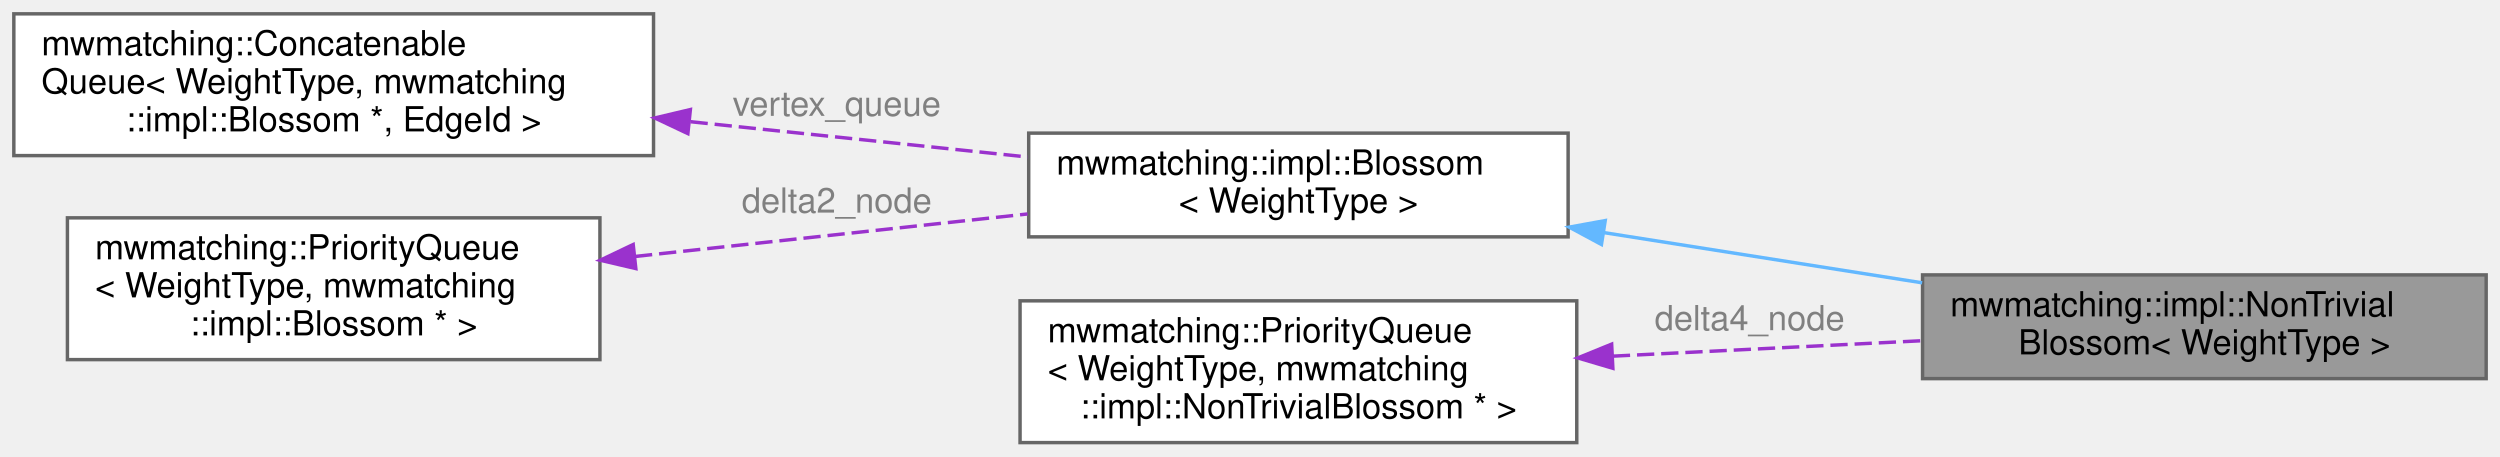
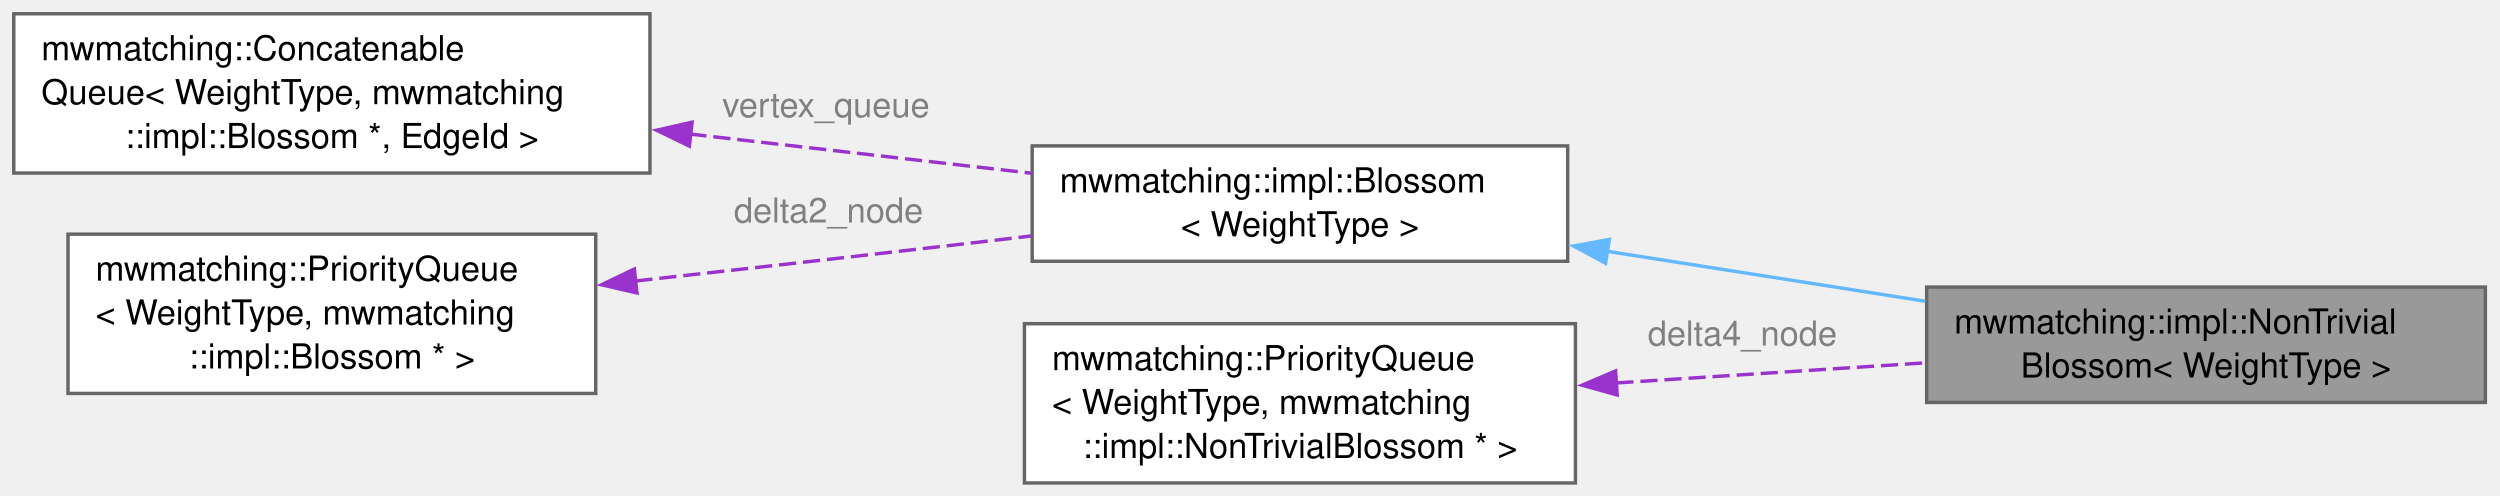
- <svg xmlns="http://www.w3.org/2000/svg" xmlns:xlink="http://www.w3.org/1999/xlink" width="723pt" height="132pt" viewBox="0.00 0.00 723.00 132.00">
-   <g id="graph0" class="graph" transform="scale(1 1) rotate(0) translate(4 128)">
+ <svg xmlns="http://www.w3.org/2000/svg" xmlns:xlink="http://www.w3.org/1999/xlink" width="726pt" height="144pt" viewBox="0.00 0.00 726.00 144.00">
+   <g id="graph0" class="graph" transform="scale(1 1) rotate(0) translate(4 140.25)">
    <g id="Node000001" class="node">
      <g id="a_Node000001">
        <a xlink:title=" ">
-           <polygon fill="#999999" stroke="#666666" points="715,-48.5 552,-48.5 552,-18.5 715,-18.5 715,-48.5" />
-           <text text-anchor="start" x="560" y="-36.5" font-family="Helvetica,sans-Serif" font-size="10.00">mwmatching::impl::NonTrivial</text>
-           <text text-anchor="middle" x="633.5" y="-25.5" font-family="Helvetica,sans-Serif" font-size="10.00">Blossom&lt; WeightType &gt;</text>
+           <polygon fill="#999999" stroke="#666666" points="717.75,-56.88 555.5,-56.88 555.5,-23.38 717.75,-23.38 717.75,-56.88" />
+           <text xml:space="preserve" text-anchor="start" x="563.5" y="-43.38" font-family="Helvetica,sans-Serif" font-size="10.00">mwmatching::impl::NonTrivial</text>
+           <text xml:space="preserve" text-anchor="middle" x="636.62" y="-30.62" font-family="Helvetica,sans-Serif" font-size="10.00">Blossom&lt; WeightType &gt;</text>
        </a>
      </g>
    </g>
    <g id="Node000002" class="node">
      <g id="a_Node000002">
        <a xlink:href="structmwmatching_1_1impl_1_1Blossom.html" target="_top" xlink:title=" ">
-           <polygon fill="white" stroke="#666666" points="449.5,-89.5 293.5,-89.5 293.5,-59.5 449.5,-59.5 449.5,-89.5" />
-           <text text-anchor="start" x="301.5" y="-77.5" font-family="Helvetica,sans-Serif" font-size="10.00">mwmatching::impl::Blossom</text>
-           <text text-anchor="middle" x="371.5" y="-66.5" font-family="Helvetica,sans-Serif" font-size="10.00">&lt; WeightType &gt;</text>
+           <polygon fill="white" stroke="#666666" points="451.25,-97.88 295.75,-97.88 295.75,-64.38 451.25,-64.38 451.25,-97.88" />
+           <text xml:space="preserve" text-anchor="start" x="303.75" y="-84.38" font-family="Helvetica,sans-Serif" font-size="10.00">mwmatching::impl::Blossom</text>
+           <text xml:space="preserve" text-anchor="middle" x="373.5" y="-71.62" font-family="Helvetica,sans-Serif" font-size="10.00">&lt; WeightType &gt;</text>
        </a>
      </g>
    </g>
    <g id="edge1_Node000001_Node000002" class="edge">
      <g id="a_edge1_Node000001_Node000002">
        <a xlink:title=" ">
-           <path fill="none" stroke="#63b8ff" d="M459.76,-60.74C489.53,-56.05 522.66,-50.82 551.88,-46.21" />
-           <polygon fill="#63b8ff" stroke="#63b8ff" points="459.14,-57.29 449.8,-62.31 460.23,-64.21 459.14,-57.29" />
+           <path fill="none" stroke="#63b8ff" d="M462.72,-67.27C492.64,-62.58 525.88,-57.36 555.16,-52.76" />
+           <polygon fill="#63b8ff" stroke="#63b8ff" points="462.27,-63.8 452.93,-68.81 463.35,-70.72 462.27,-63.8" />
        </a>
      </g>
    </g>
    <g id="Node000003" class="node">
      <g id="a_Node000003">
        <a xlink:href="classmwmatching_1_1ConcatenableQueue.html" target="_top" xlink:title=" ">
-           <polygon fill="white" stroke="#666666" points="185,-124 0,-124 0,-83 185,-83 185,-124" />
-           <text text-anchor="start" x="8" y="-112" font-family="Helvetica,sans-Serif" font-size="10.00">mwmatching::Concatenable</text>
-           <text text-anchor="start" x="8" y="-101" font-family="Helvetica,sans-Serif" font-size="10.00">Queue&lt; WeightType, mwmatching</text>
-           <text text-anchor="middle" x="92.5" y="-90" font-family="Helvetica,sans-Serif" font-size="10.00">::impl::Blossom *, EdgeId &gt;</text>
+           <polygon fill="white" stroke="#666666" points="184.75,-136.25 0,-136.25 0,-90 184.75,-90 184.75,-136.25" />
+           <text xml:space="preserve" text-anchor="start" x="8" y="-122.75" font-family="Helvetica,sans-Serif" font-size="10.00">mwmatching::Concatenable</text>
+           <text xml:space="preserve" text-anchor="start" x="8" y="-110" font-family="Helvetica,sans-Serif" font-size="10.00">Queue&lt; WeightType, mwmatching</text>
+           <text xml:space="preserve" text-anchor="middle" x="92.38" y="-97.25" font-family="Helvetica,sans-Serif" font-size="10.00">::impl::Blossom *, EdgeId &gt;</text>
        </a>
      </g>
    </g>
    <g id="edge2_Node000002_Node000003" class="edge">
      <g id="a_edge2_Node000002_Node000003">
        <a xlink:title=" ">
-           <path fill="none" stroke="#9a32cd" stroke-dasharray="5,2" d="M195.71,-92.8C227.96,-89.42 263.03,-85.75 293.24,-82.59" />
-           <polygon fill="#9a32cd" stroke="#9a32cd" points="194.93,-89.36 185.35,-93.88 195.66,-96.32 194.93,-89.36" />
+           <path fill="none" stroke="#9a32cd" stroke-dasharray="5,2" d="M196.19,-101.34C229.07,-97.57 264.89,-93.46 295.6,-89.94" />
+           <polygon fill="#9a32cd" stroke="#9a32cd" points="196.2,-97.81 186.66,-102.43 196.99,-104.77 196.2,-97.81" />
        </a>
      </g>
-       <text text-anchor="middle" x="238" y="-94.5" font-family="Helvetica,sans-Serif" font-size="10.00" fill="grey"> vertex_queue</text>
+       <text xml:space="preserve" text-anchor="start" x="205.75" y="-106.24" font-family="Helvetica,sans-Serif" font-size="10.00" fill="grey">vertex_queue</text>
    </g>
    <g id="Node000004" class="node">
      <g id="a_Node000004">
        <a xlink:href="classmwmatching_1_1PriorityQueue.html" target="_top" xlink:title=" ">
-           <polygon fill="white" stroke="#666666" points="169.5,-65 15.5,-65 15.5,-24 169.5,-24 169.5,-65" />
-           <text text-anchor="start" x="23.5" y="-53" font-family="Helvetica,sans-Serif" font-size="10.00">mwmatching::PriorityQueue</text>
-           <text text-anchor="start" x="23.5" y="-42" font-family="Helvetica,sans-Serif" font-size="10.00">&lt; WeightType, mwmatching</text>
-           <text text-anchor="middle" x="92.5" y="-31" font-family="Helvetica,sans-Serif" font-size="10.00">::impl::Blossom * &gt;</text>
+           <polygon fill="white" stroke="#666666" points="169,-72.25 15.75,-72.25 15.75,-26 169,-26 169,-72.25" />
+           <text xml:space="preserve" text-anchor="start" x="23.75" y="-58.75" font-family="Helvetica,sans-Serif" font-size="10.00">mwmatching::PriorityQueue</text>
+           <text xml:space="preserve" text-anchor="start" x="23.75" y="-46" font-family="Helvetica,sans-Serif" font-size="10.00">&lt; WeightType, mwmatching</text>
+           <text xml:space="preserve" text-anchor="middle" x="92.38" y="-33.25" font-family="Helvetica,sans-Serif" font-size="10.00">::impl::Blossom * &gt;</text>
        </a>
      </g>
    </g>
    <g id="edge3_Node000002_Node000004" class="edge">
      <g id="a_edge3_Node000002_Node000004">
        <a xlink:title=" ">
-           <path fill="none" stroke="#9a32cd" stroke-dasharray="5,2" d="M179.64,-53.83C215.94,-57.76 257.87,-62.3 293.17,-66.12" />
-           <polygon fill="#9a32cd" stroke="#9a32cd" points="179.88,-50.33 169.56,-52.74 179.12,-57.29 179.88,-50.33" />
+           <path fill="none" stroke="#9a32cd" stroke-dasharray="5,2" d="M180.49,-58.64C210.59,-61.97 244.54,-65.78 275.5,-69.38 281.99,-70.13 288.72,-70.92 295.47,-71.72" />
+           <polygon fill="#9a32cd" stroke="#9a32cd" points="180.98,-55.17 170.66,-57.55 180.22,-62.13 180.98,-55.17" />
        </a>
      </g>
-       <text text-anchor="middle" x="238" y="-66.5" font-family="Helvetica,sans-Serif" font-size="10.00" fill="grey"> delta2_node</text>
+       <text xml:space="preserve" text-anchor="start" x="209.12" y="-75.62" font-family="Helvetica,sans-Serif" font-size="10.00" fill="grey">delta2_node</text>
    </g>
    <g id="Node000005" class="node">
      <g id="a_Node000005">
        <a xlink:href="classmwmatching_1_1PriorityQueue.html" target="_top" xlink:title=" ">
-           <polygon fill="white" stroke="#666666" points="452,-41 291,-41 291,0 452,0 452,-41" />
-           <text text-anchor="start" x="299" y="-29" font-family="Helvetica,sans-Serif" font-size="10.00">mwmatching::PriorityQueue</text>
-           <text text-anchor="start" x="299" y="-18" font-family="Helvetica,sans-Serif" font-size="10.00">&lt; WeightType, mwmatching</text>
-           <text text-anchor="middle" x="371.5" y="-7" font-family="Helvetica,sans-Serif" font-size="10.00">::impl::NonTrivialBlossom * &gt;</text>
+           <polygon fill="white" stroke="#666666" points="453.5,-46.25 293.5,-46.25 293.5,0 453.5,0 453.5,-46.25" />
+           <text xml:space="preserve" text-anchor="start" x="301.5" y="-32.75" font-family="Helvetica,sans-Serif" font-size="10.00">mwmatching::PriorityQueue</text>
+           <text xml:space="preserve" text-anchor="start" x="301.5" y="-20" font-family="Helvetica,sans-Serif" font-size="10.00">&lt; WeightType, mwmatching</text>
+           <text xml:space="preserve" text-anchor="middle" x="373.5" y="-7.25" font-family="Helvetica,sans-Serif" font-size="10.00">::impl::NonTrivialBlossom * &gt;</text>
        </a>
      </g>
    </g>
    <g id="edge4_Node000001_Node000005" class="edge">
      <g id="a_edge4_Node000001_Node000005">
        <a xlink:title=" ">
-           <path fill="none" stroke="#9a32cd" stroke-dasharray="5,2" d="M462.43,-25C491.54,-26.45 523.61,-28.06 551.98,-29.47" />
-           <polygon fill="#9a32cd" stroke="#9a32cd" points="462.44,-21.49 452.28,-24.49 462.09,-28.48 462.44,-21.49" />
+           <path fill="none" stroke="#9a32cd" stroke-dasharray="5,2" d="M465.38,-29.04C494.63,-30.95 526.81,-33.04 555.24,-34.89" />
+           <polygon fill="#9a32cd" stroke="#9a32cd" points="465.63,-25.55 455.42,-28.39 465.17,-32.54 465.63,-25.55" />
        </a>
      </g>
-       <text text-anchor="middle" x="502" y="-32.5" font-family="Helvetica,sans-Serif" font-size="10.00" fill="grey"> delta4_node</text>
+       <text xml:space="preserve" text-anchor="start" x="474.5" y="-39.9" font-family="Helvetica,sans-Serif" font-size="10.00" fill="grey">delta4_node</text>
    </g>
  </g>
</svg>
